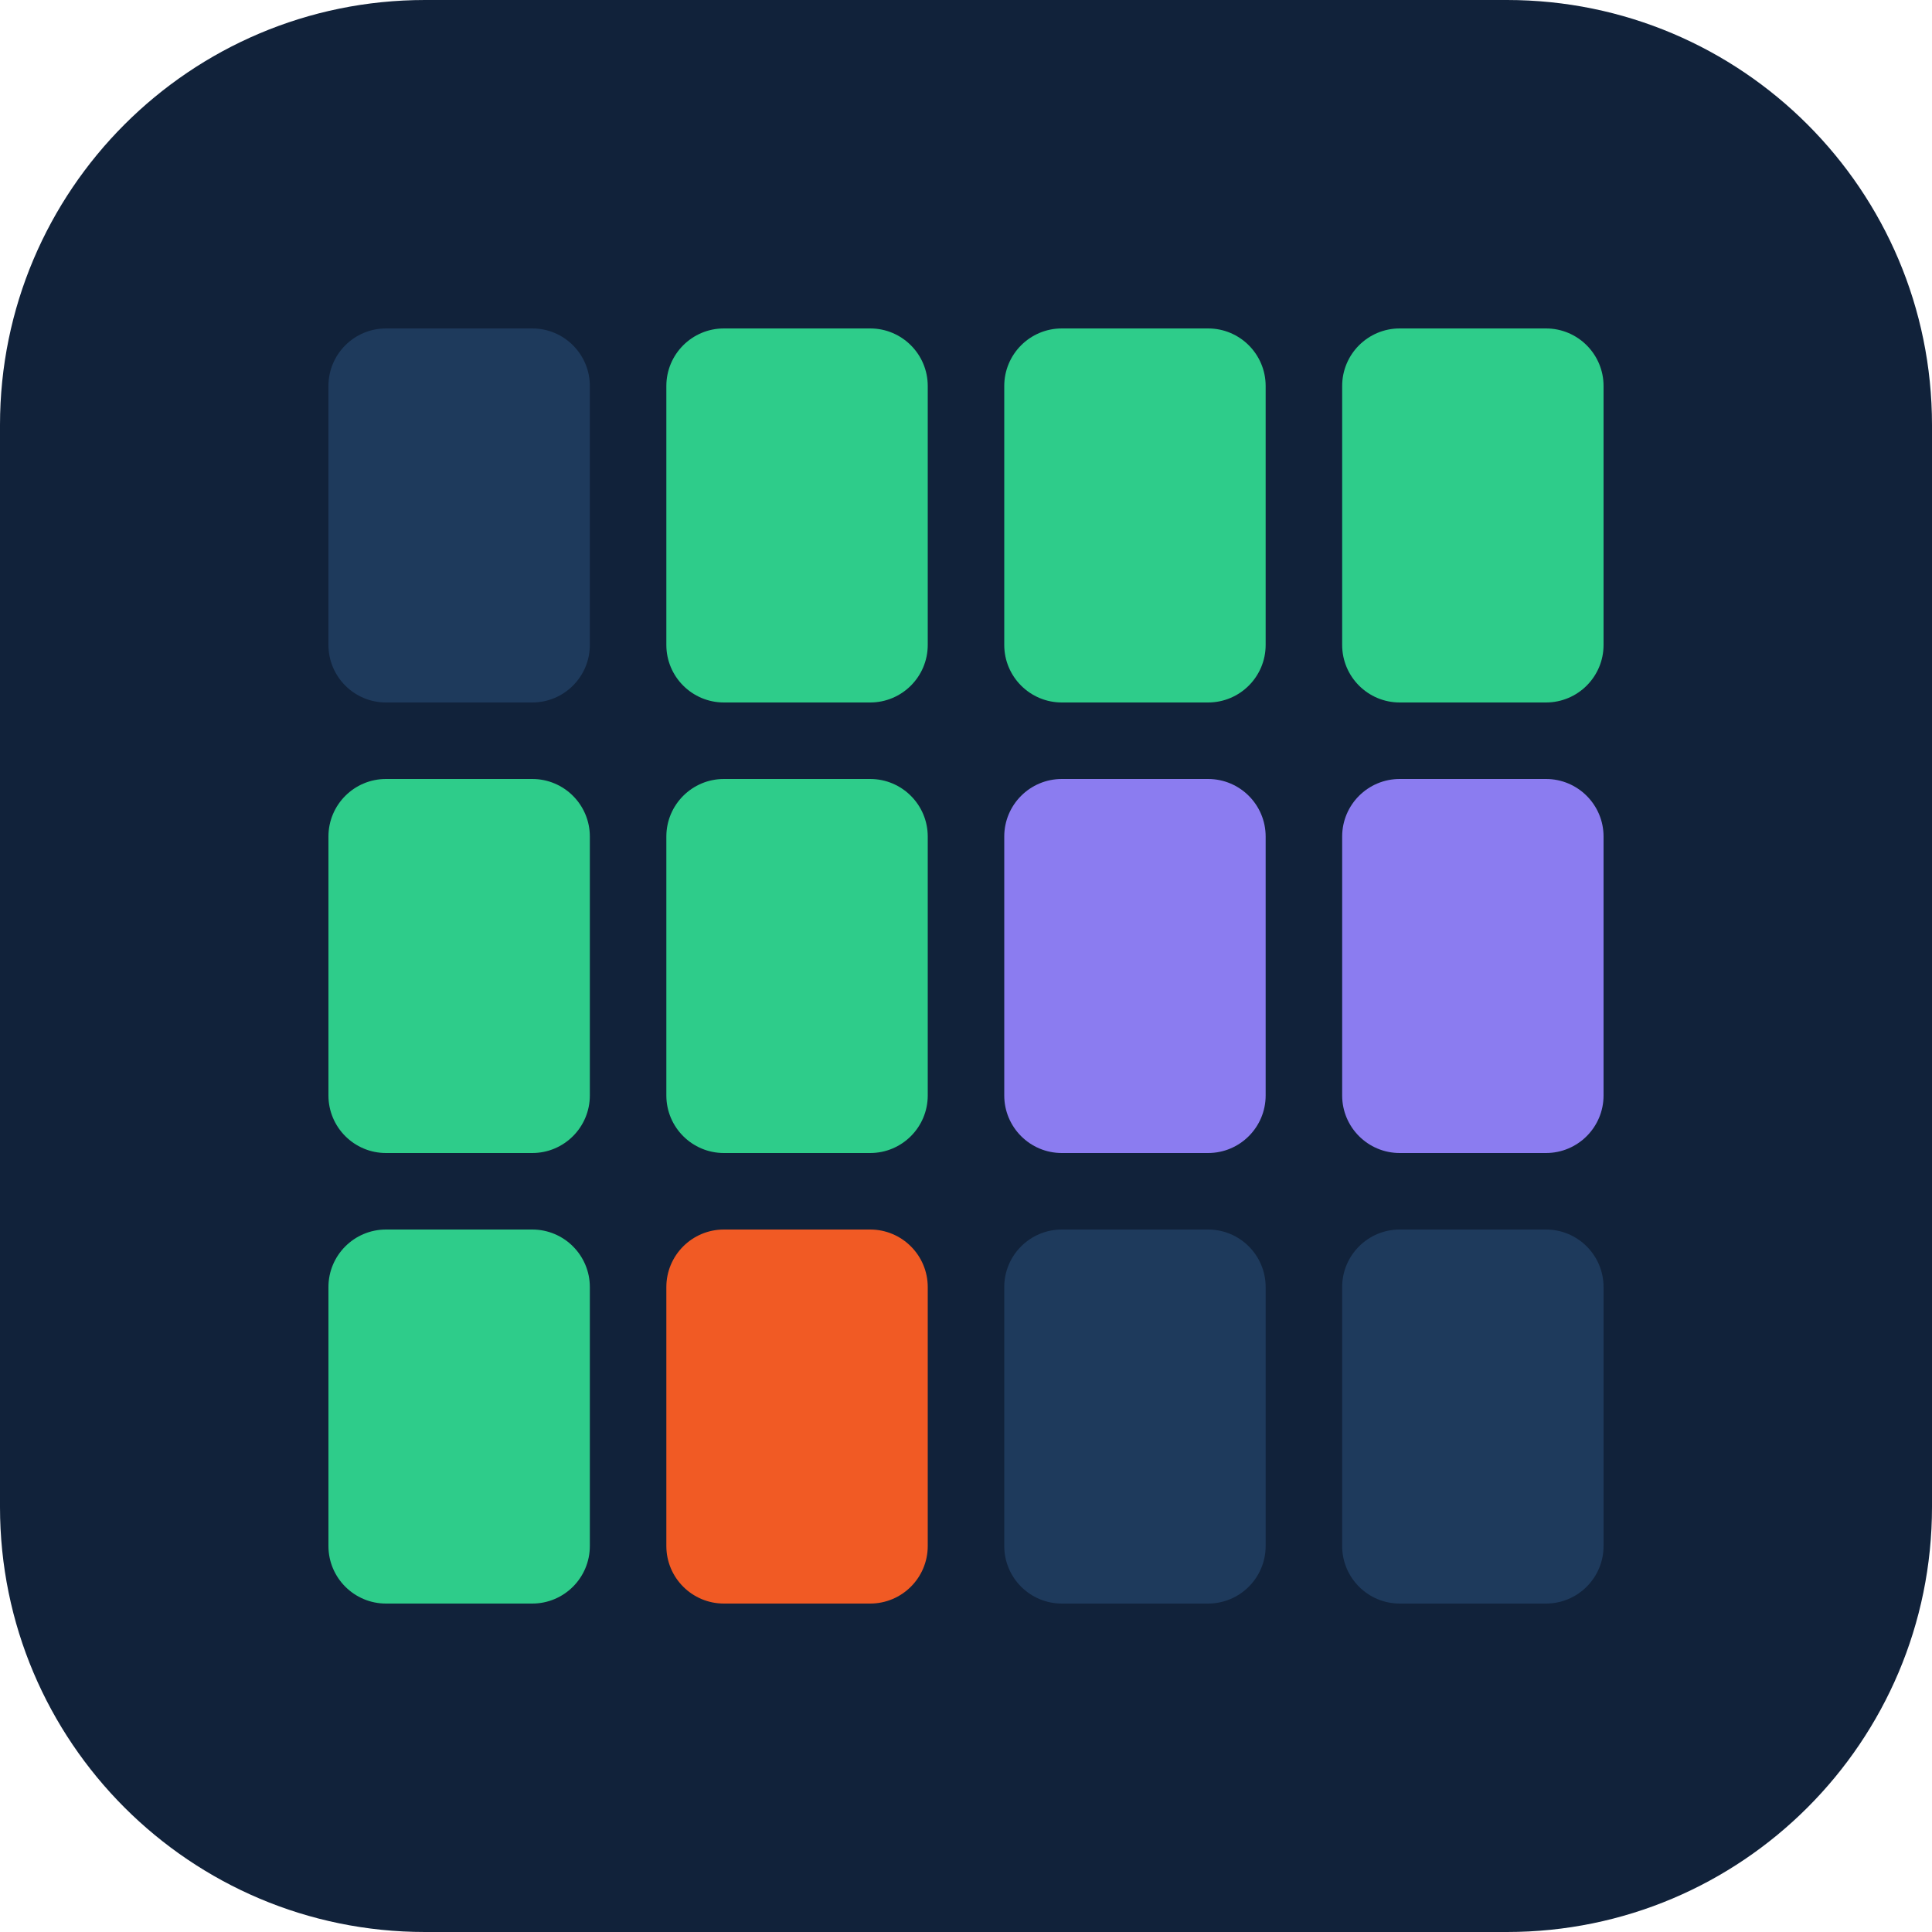
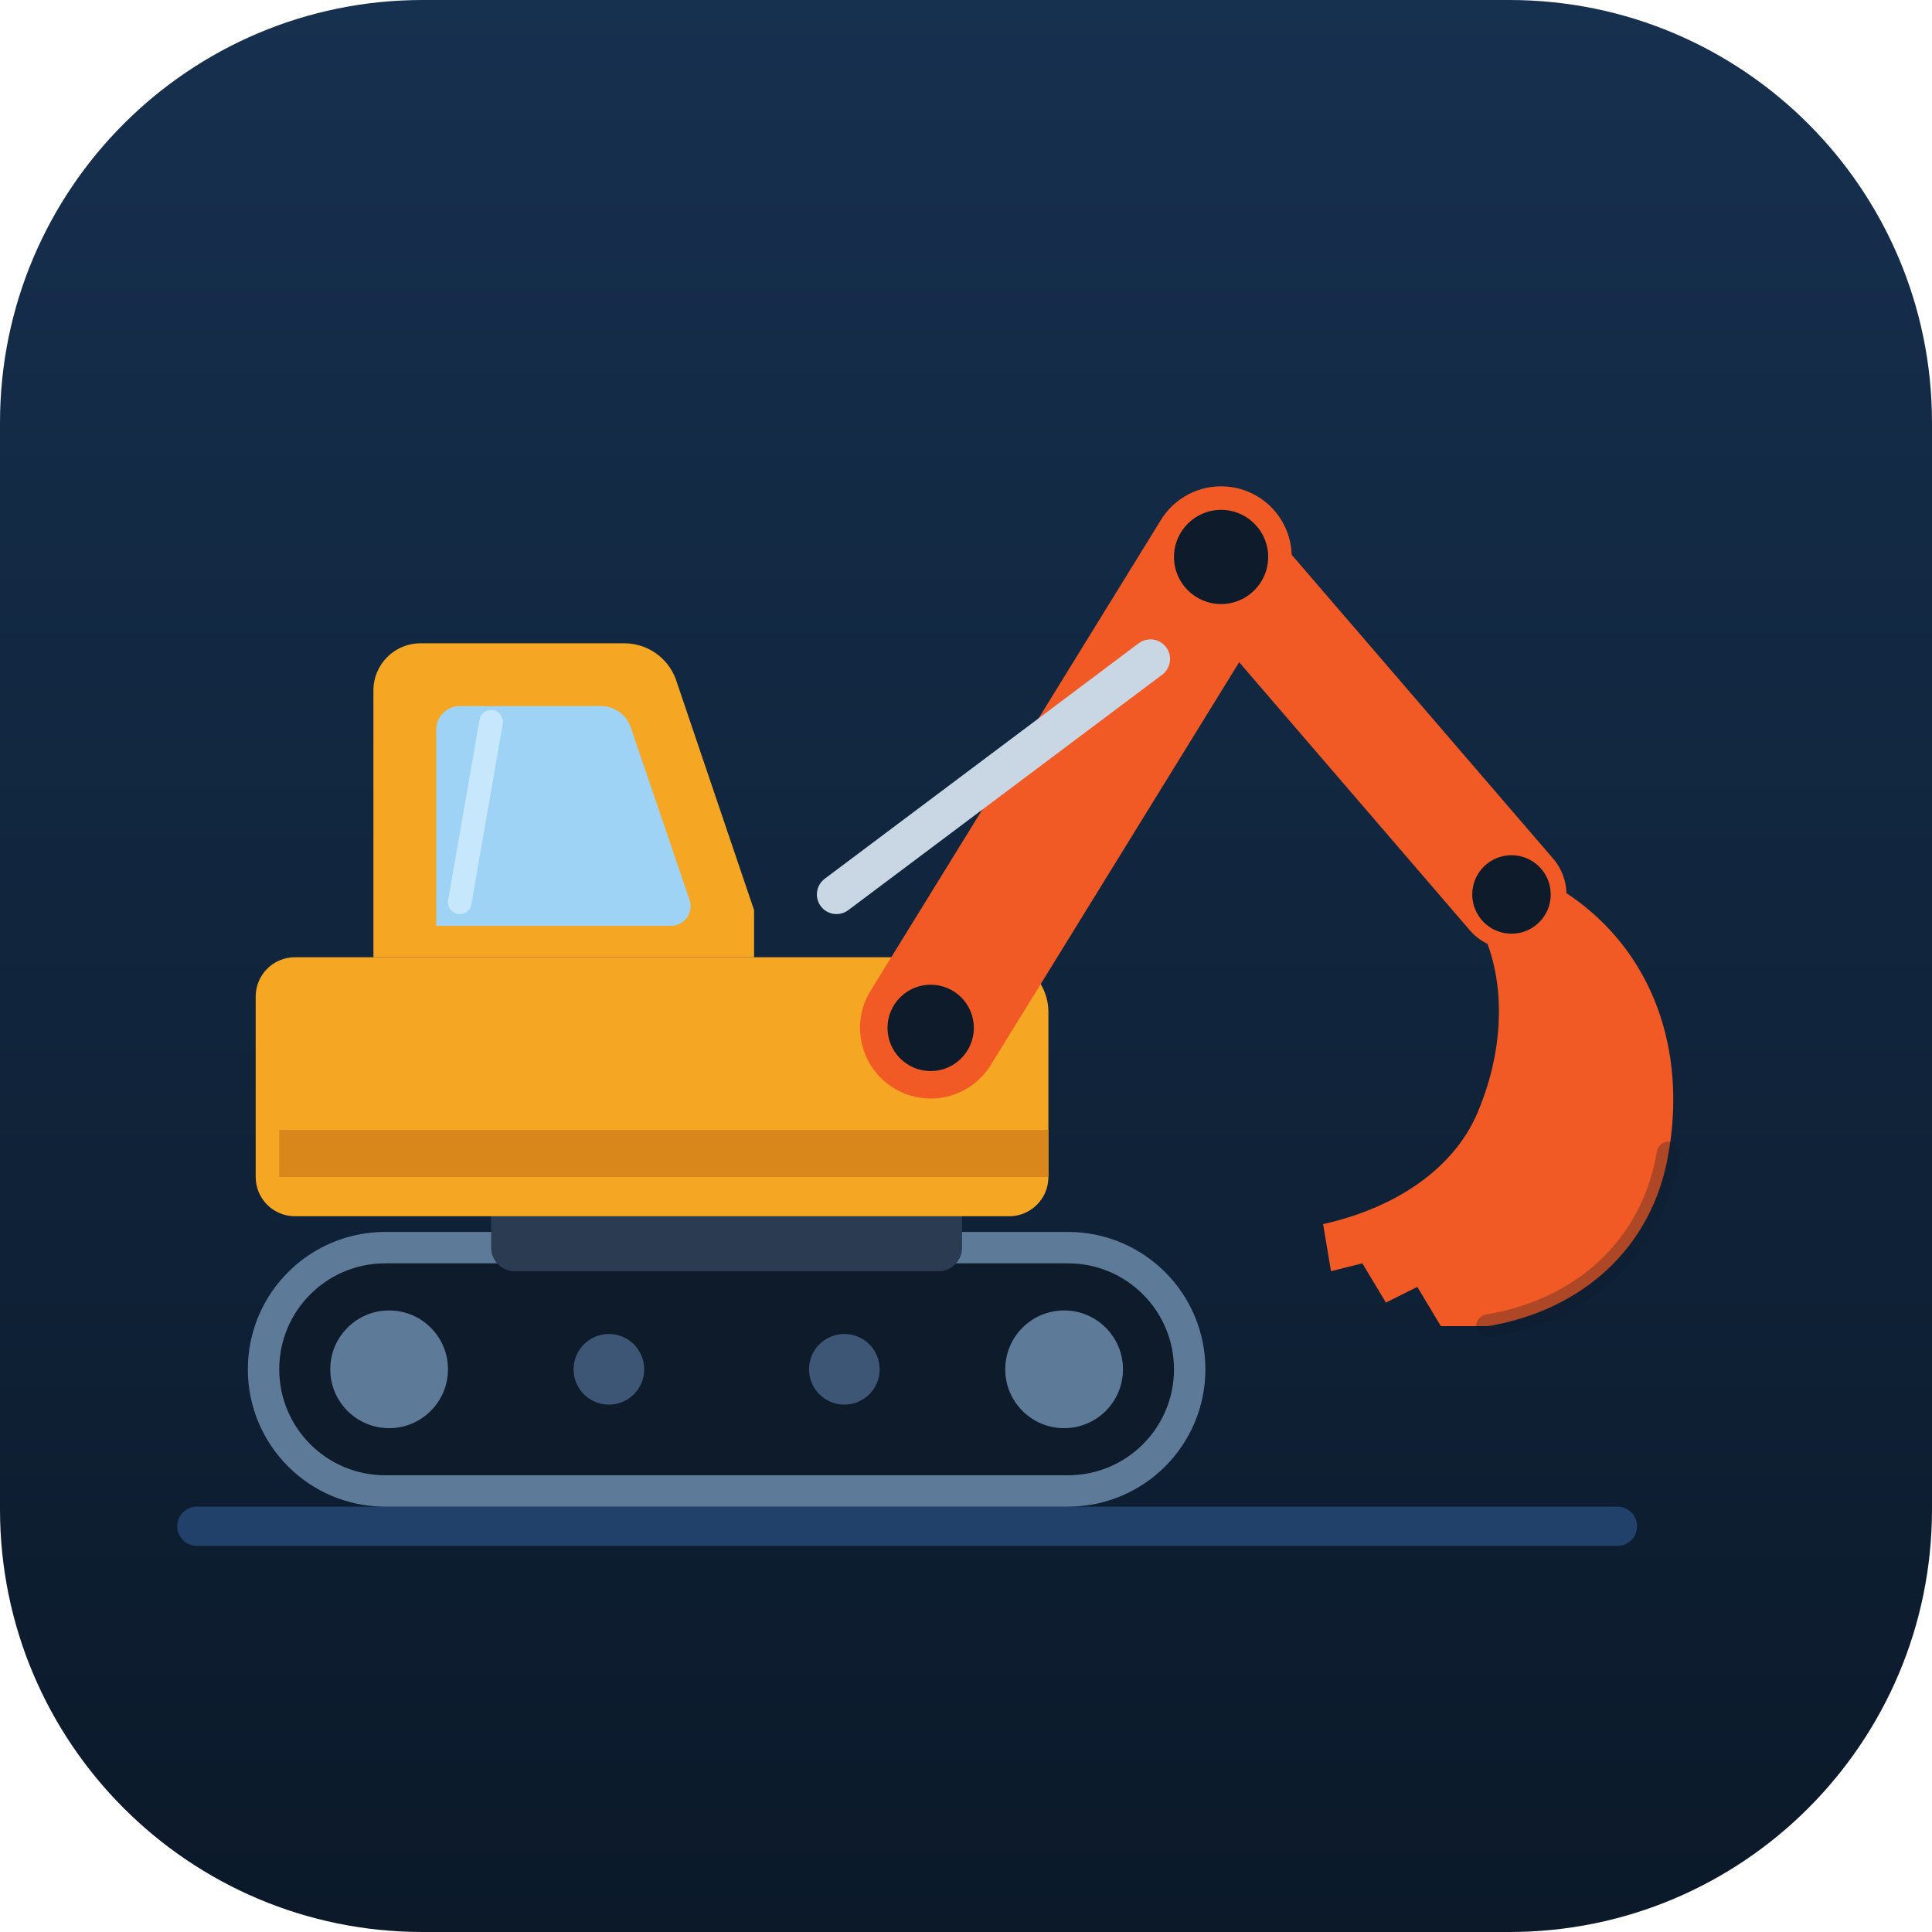
- <svg xmlns="http://www.w3.org/2000/svg" viewBox="0 0 100 100">
-   <rect width="100" height="100" rx="22" fill="#11223A" />
-   <rect x="17.00" y="17.00" width="13.53" height="19.36" rx="2.98" fill="#1E3A5C" />
-   <rect x="34.49" y="17.00" width="13.53" height="19.36" rx="2.98" fill="#2ECC8A" />
-   <rect x="51.98" y="17.00" width="13.53" height="19.36" rx="2.98" fill="#2ECC8A" />
-   <rect x="69.47" y="17.00" width="13.53" height="19.36" rx="2.98" fill="#2ECC8A" />
-   <rect x="17.00" y="40.32" width="13.53" height="19.36" rx="2.98" fill="#2ECC8A" />
-   <rect x="34.49" y="40.32" width="13.53" height="19.36" rx="2.98" fill="#2ECC8A" />
-   <rect x="51.98" y="40.32" width="13.53" height="19.36" rx="2.98" fill="#8B7CF0" />
-   <rect x="69.47" y="40.32" width="13.53" height="19.36" rx="2.98" fill="#8B7CF0" />
-   <rect x="17.00" y="63.64" width="13.53" height="19.36" rx="2.98" fill="#2ECC8A" />
-   <rect x="34.49" y="63.64" width="13.53" height="19.36" rx="2.98" fill="#F15A24" />
-   <rect x="51.98" y="63.64" width="13.53" height="19.36" rx="2.98" fill="#1E3A5C" />
-   <rect x="69.47" y="63.64" width="13.53" height="19.36" rx="2.98" fill="#1E3A5C" />
+ <svg xmlns="http://www.w3.org/2000/svg" viewBox="0 0 512 512">
+   <defs>
+     <linearGradient id="fundo" x1="0" y1="0" x2="0" y2="1">
+       <stop offset="0" stop-color="#16304F" />
+       <stop offset="1" stop-color="#0B1929" />
+     </linearGradient>
+   </defs>
+   <rect id="bg" width="512" height="512" rx="112" fill="url(#fundo)" />
+   <g id="maquina" transform="translate(256 262) scale(1.04) translate(-271 -260)">
+     <rect x="70" y="392" width="372" height="10" rx="5" fill="#21406A" />
+     <rect x="92" y="326" width="236" height="62" rx="31" fill="#0E1B2B" stroke="#5E7A99" stroke-width="8" />
+     <circle cx="124" cy="357" r="15" fill="#5E7A99" />
+     <circle cx="296" cy="357" r="15" fill="#5E7A99" />
+     <circle cx="180" cy="357" r="9" fill="#3D5675" />
+     <circle cx="240" cy="357" r="9" fill="#3D5675" />
+     <rect x="150" y="306" width="120" height="26" rx="6" fill="#2A3B52" />
+     <path d="M100 252 h178 a14 14 0 0 1 14 14 v42 a10 10 0 0 1 -10 10 h-182 a10 10 0 0 1 -10 -10 v-46 a10 10 0 0 1 10 -10 z" fill="#F5A623" />
+     <rect x="96" y="296" width="196" height="12" fill="#D9861A" />
+     <path d="M120 252 v-68 a12 12 0 0 1 12 -12 h52 a14 14 0 0 1 13 9 l20 59 v12 z" fill="#F5A623" />
+     <path d="M136 244 v-50 a6 6 0 0 1 6 -6 h36 a8 8 0 0 1 7.6 5.5 l15 44 a5 5 0 0 1 -4.7 6.5 z" fill="#9FD3F5" />
+     <path d="M150 192 l-8 46" stroke="#D9F0FF" stroke-width="6" stroke-linecap="round" opacity=".7" />
+     <path d="M262 270 L336 150" stroke="#F15A24" stroke-width="36" stroke-linecap="round" fill="none" />
+     <path d="M336 150 L410 236" stroke="#F15A24" stroke-width="28" stroke-linecap="round" fill="none" />
+     <path d="M238 236 L318 176" stroke="#C9D6E3" stroke-width="10" stroke-linecap="round" />
+     <circle cx="262" cy="270" r="11" fill="#0E1B2B" />
+     <circle cx="336" cy="150" r="12" fill="#0E1B2B" />
+     <path d="M402 226 C 440 236 456 268 450 302 C 446 326 428 342 404 346 L 392 346 L 386 336 L 378 340 L 372 330 L 364 332 L 362 320 C 380 316 396 306 402 290 C 410 270 408 248 396 236 Z" fill="#F15A24" />
+     <path d="M450 302 C 446 326 428 342 404 346" stroke="#0E1B2B" stroke-width="6" fill="none" opacity=".3" stroke-linecap="round" />
+     <circle cx="410" cy="236" r="10" fill="#0E1B2B" />
+   </g>
</svg>
